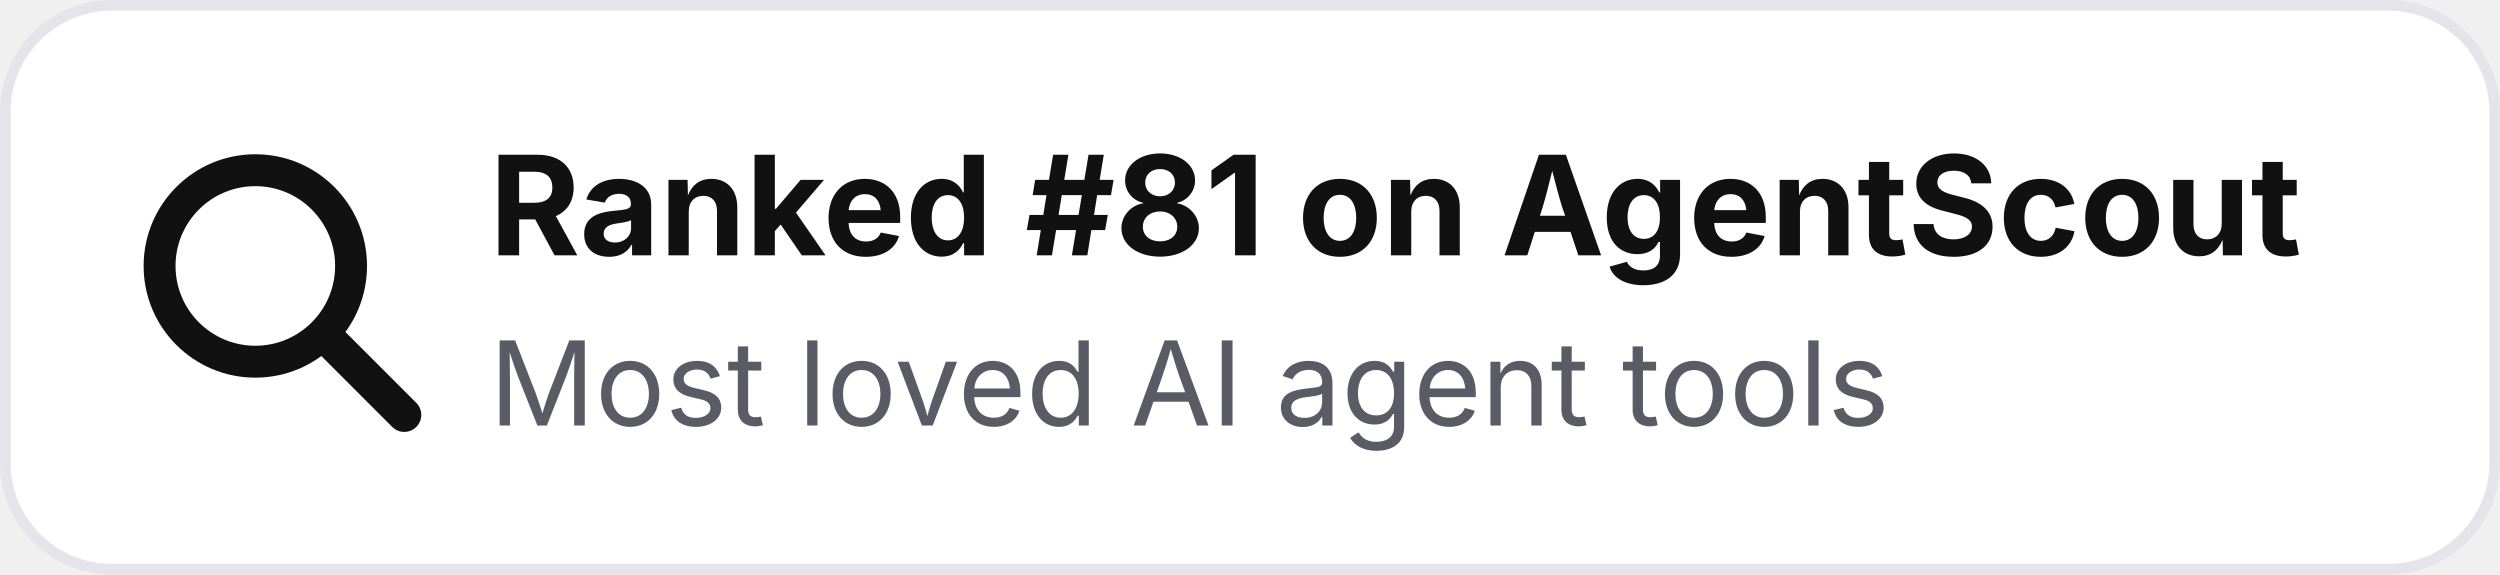
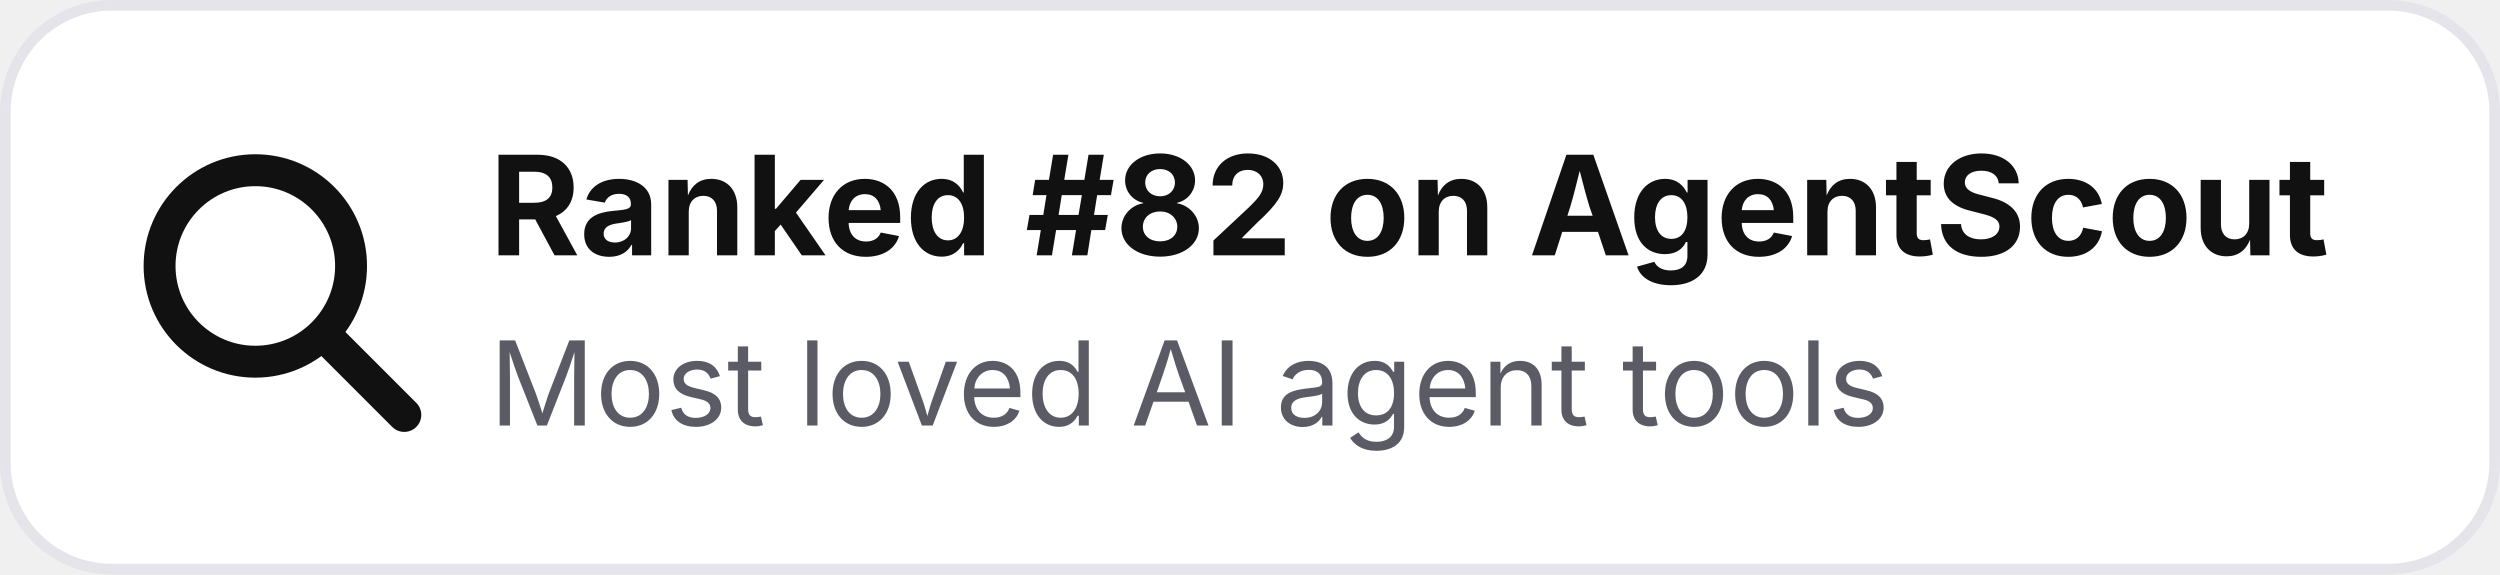
- <svg xmlns="http://www.w3.org/2000/svg" width="235" height="54" viewBox="0 0 235 54" role="img" aria-label="Ranked #81 on AgentScout">
+ <svg xmlns="http://www.w3.org/2000/svg" width="235" height="54" viewBox="0 0 235 54" role="img" aria-label="Ranked #82 on AgentScout">
  <rect x=".5" y=".5" width="234" height="53" rx="10" fill="#ffffff" stroke="#e4e4ea" />
  <circle cx="24" cy="25" r="9" fill="none" stroke="#111111" stroke-width="3" />
  <path d="M31 32l7 7" stroke="#111111" stroke-width="3.2" stroke-linecap="round" />
-   <text x="46" y="24" font-family="Inter,Segoe UI,Arial,sans-serif" font-size="13" font-weight="700" fill="#111111">Ranked #81 on AgentScout</text>
+   <text x="46" y="24" font-family="Inter,Segoe UI,Arial,sans-serif" font-size="13" font-weight="700" fill="#111111">Ranked #82 on AgentScout</text>
  <text x="46" y="40" font-family="Inter,Segoe UI,Arial,sans-serif" font-size="11" fill="#5b5b66">Most loved AI agent tools</text>
</svg>
